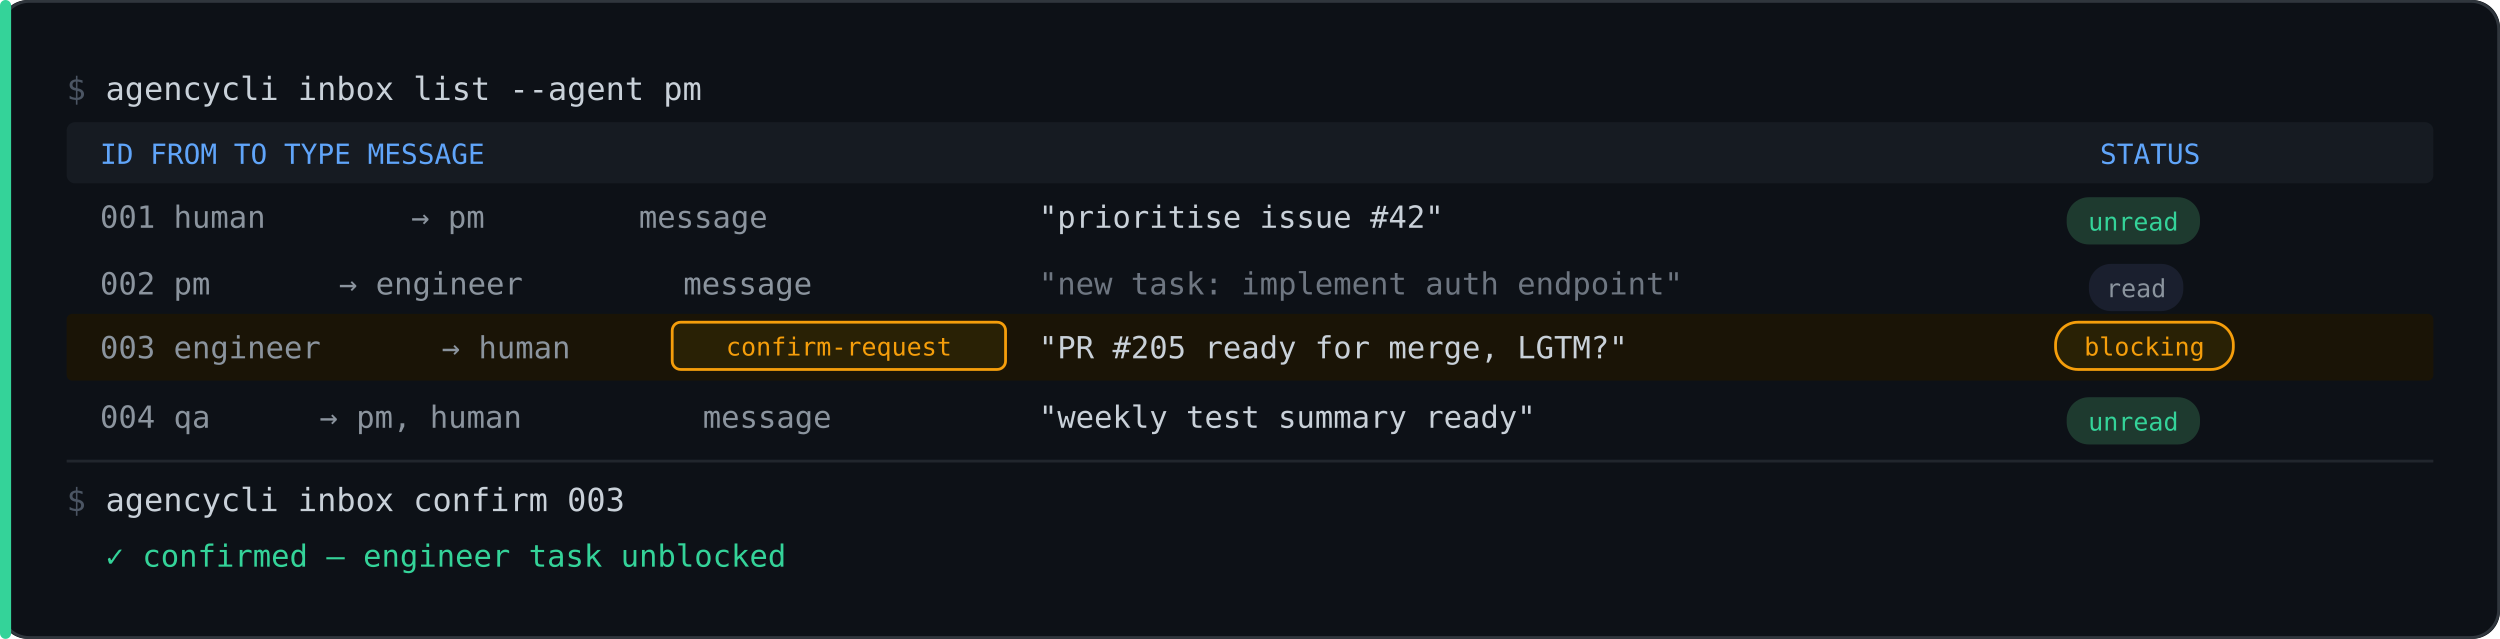
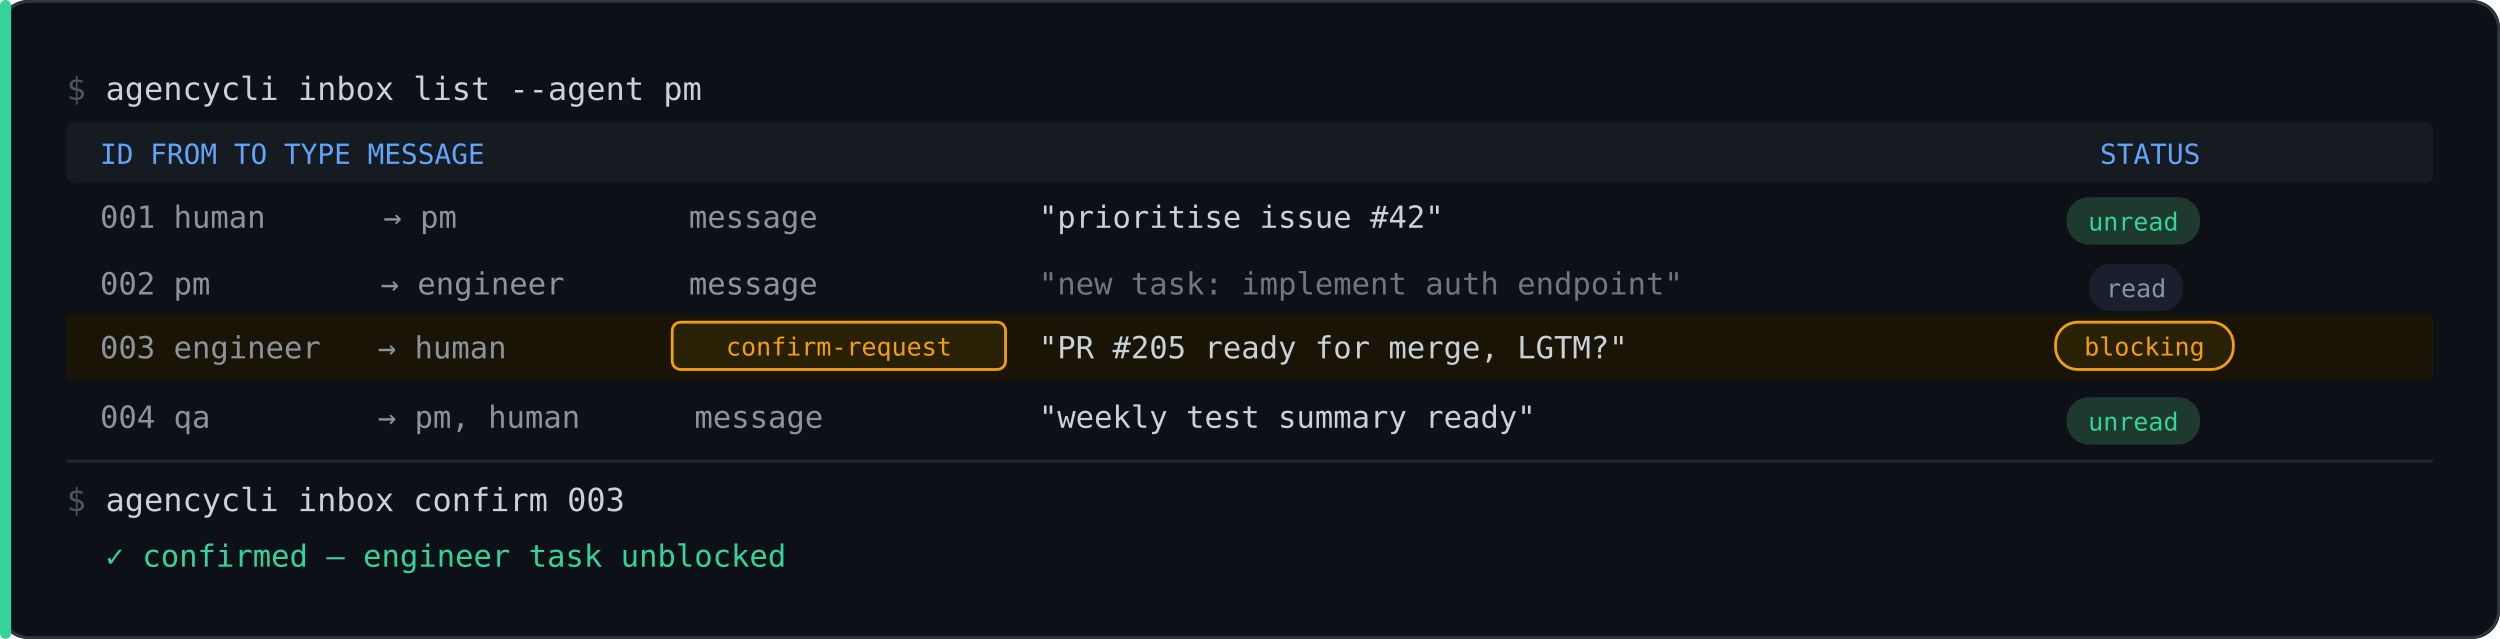
- <svg xmlns="http://www.w3.org/2000/svg" width="900" height="230" viewBox="0 0 900 230" fill="none">
-   <rect width="900" height="230" fill="#0d1117" rx="10" />
-   <rect x="0.5" y="0.5" width="899" height="229" fill="none" stroke="#30363d" stroke-width="1" rx="10" />
-   <rect x="0" y="0" width="4" height="230" fill="#34d399" rx="2" />
-   <text x="24" y="36" font-family="'SF Mono',Menlo,monospace" font-size="11.5" fill="#4b5563">$</text>
-   <text x="38" y="36" font-family="'SF Mono',Menlo,monospace" font-size="11.5" fill="#c9d1d9">agencycli inbox list --agent pm</text>
-   <rect x="24" y="44" width="852" height="22" fill="#161b22" rx="3" />
-   <text x="36" y="59" font-family="'SF Mono',Menlo,monospace" font-size="10" fill="#60a5fa">  ID    FROM            TO              TYPE              MESSAGE</text>
-   <text x="756" y="59" font-family="'SF Mono',Menlo,monospace" font-size="10" fill="#60a5fa">STATUS</text>
-   <text x="36" y="82" font-family="'SF Mono',Menlo,monospace" font-size="11" fill="#8b949e">  001   human</text>
-   <text x="148" y="82" font-family="'SF Mono',Menlo,monospace" font-size="11" fill="#8b949e">→ pm</text>
-   <text x="230" y="82" font-family="'SF Mono',Menlo,monospace" font-size="11" fill="#8b949e">           message</text>
-   <text x="374" y="82" font-family="'SF Mono',Menlo,monospace" font-size="11" fill="#c9d1d9">         "prioritise issue #42"</text>
-   <rect x="744" y="71" width="48" height="17" fill="#1e3a2f" rx="8" />
-   <text x="768" y="83" font-family="'SF Mono',Menlo,monospace" font-size="9" fill="#34d399" text-anchor="middle">unread</text>
-   <text x="36" y="106" font-family="'SF Mono',Menlo,monospace" font-size="11" fill="#8b949e">  002   pm</text>
-   <text x="122" y="106" font-family="'SF Mono',Menlo,monospace" font-size="11" fill="#8b949e">     → engineer</text>
-   <text x="246" y="106" font-family="'SF Mono',Menlo,monospace" font-size="11" fill="#8b949e">      message</text>
-   <text x="374" y="106" font-family="'SF Mono',Menlo,monospace" font-size="11" fill="#6e7681">         "new task: implement auth endpoint"</text>
-   <rect x="752" y="95" width="34" height="17" fill="#1a1f2e" rx="8" />
-   <text x="769" y="107" font-family="'SF Mono',Menlo,monospace" font-size="9" fill="#8b949e" text-anchor="middle">read</text>
-   <rect x="24" y="113" width="852" height="24" fill="#1a1406" rx="2" />
-   <text x="36" y="129" font-family="'SF Mono',Menlo,monospace" font-size="11" fill="#8b949e">  003   engineer</text>
-   <text x="159" y="129" font-family="'SF Mono',Menlo,monospace" font-size="11" fill="#8b949e">→ human</text>
-   <rect x="242" y="116" width="120" height="17" fill="#292105" stroke="#f59e0b" stroke-width="1" rx="3" />
-   <text x="302" y="128" font-family="'SF Mono',Menlo,monospace" font-size="9" fill="#f59e0b" text-anchor="middle">confirm-request</text>
-   <text x="374" y="129" font-family="'SF Mono',Menlo,monospace" font-size="11" fill="#c9d1d9">  "PR #205 ready for merge, LGTM?"</text>
-   <rect x="740" y="116" width="64" height="17" fill="#292105" stroke="#f59e0b" stroke-width="1" rx="8" />
-   <text x="772" y="128" font-family="'SF Mono',Menlo,monospace" font-size="9" fill="#f59e0b" text-anchor="middle">blocking</text>
-   <text x="36" y="154" font-family="'SF Mono',Menlo,monospace" font-size="11" fill="#8b949e">  004   qa</text>
-   <text x="115" y="154" font-family="'SF Mono',Menlo,monospace" font-size="11" fill="#8b949e">      → pm, human</text>
-   <text x="253" y="154" font-family="'SF Mono',Menlo,monospace" font-size="11" fill="#8b949e">     message</text>
-   <text x="374" y="154" font-family="'SF Mono',Menlo,monospace" font-size="11" fill="#c9d1d9">         "weekly test summary ready"</text>
-   <rect x="744" y="143" width="48" height="17" fill="#1e3a2f" rx="8" />
-   <text x="768" y="155" font-family="'SF Mono',Menlo,monospace" font-size="9" fill="#34d399" text-anchor="middle">unread</text>
-   <line x1="24" y1="166" x2="876" y2="166" stroke="#21262d" stroke-width="1" />
-   <text x="24" y="184" font-family="'SF Mono',Menlo,monospace" font-size="11.5" fill="#4b5563">$</text>
-   <text x="38" y="184" font-family="'SF Mono',Menlo,monospace" font-size="11.5" fill="#c9d1d9">agencycli inbox confirm 003</text>
-   <text x="38" y="204" font-family="'SF Mono',Menlo,monospace" font-size="11" fill="#34d399">  ✓ confirmed — engineer task unblocked</text>
+ <svg xmlns="http://www.w3.org/2000/svg" width="900" height="230" fill="none">
+   <g>
+     <rect id="svg_1" rx="10" fill="#0d1117" height="230" width="900" />
+     <rect id="svg_2" rx="10" stroke="#30363d" fill="none" height="229" width="899" y="0.5" x="0.5" />
+     <rect id="svg_3" rx="2" fill="#34d399" height="230" width="4" y="0" x="0" />
+     <text id="svg_4" fill="#4b5563" font-size="11.5" font-family="'SF Mono',Menlo,monospace" y="36" x="24">$</text>
+     <text id="svg_5" fill="#c9d1d9" font-size="11.5" font-family="'SF Mono',Menlo,monospace" y="36" x="38">agencycli inbox list --agent pm</text>
+     <rect id="svg_6" rx="3" fill="#161b22" height="22" width="852" y="44" x="24" />
+     <text id="svg_7" fill="#60a5fa" font-size="10" font-family="'SF Mono',Menlo,monospace" y="59" x="36">ID    FROM            TO              TYPE              MESSAGE</text>
+     <text id="svg_8" fill="#60a5fa" font-size="10" font-family="'SF Mono',Menlo,monospace" y="59" x="756">STATUS</text>
+     <text id="svg_9" fill="#8b949e" font-size="11" font-family="'SF Mono',Menlo,monospace" y="82" x="36">001   human</text>
+     <text id="svg_10" fill="#8b949e" font-size="11" font-family="'SF Mono',Menlo,monospace" y="82" x="138">→ pm</text>
+     <text id="svg_11" fill="#8b949e" font-size="11" font-family="'SF Mono',Menlo,monospace" y="82" x="248">message</text>
+     <text id="svg_12" fill="#c9d1d9" font-size="11" font-family="'SF Mono',Menlo,monospace" y="82" x="374">"prioritise issue #42"</text>
+     <rect id="svg_13" rx="8" fill="#1e3a2f" height="17" width="48" y="71" x="744" />
+     <text id="svg_14" text-anchor="middle" fill="#34d399" font-size="9" font-family="'SF Mono',Menlo,monospace" y="83" x="768">unread</text>
+     <text id="svg_15" fill="#8b949e" font-size="11" font-family="'SF Mono',Menlo,monospace" y="106" x="36">002   pm</text>
+     <text id="svg_16" fill="#8b949e" font-size="11" font-family="'SF Mono',Menlo,monospace" y="106" x="137">→ engineer</text>
+     <text id="svg_17" fill="#8b949e" font-size="11" font-family="'SF Mono',Menlo,monospace" y="106" x="248">message</text>
+     <text id="svg_18" fill="#6e7681" font-size="11" font-family="'SF Mono',Menlo,monospace" y="106" x="374">"new task: implement auth endpoint"</text>
+     <rect id="svg_19" rx="8" fill="#1a1f2e" height="17" width="34" y="95" x="752" />
+     <text id="svg_20" text-anchor="middle" fill="#8b949e" font-size="9" font-family="'SF Mono',Menlo,monospace" y="107" x="769">read</text>
+     <rect id="svg_21" rx="2" fill="#1a1406" height="24" width="852" y="113" x="24" />
+     <text id="svg_22" fill="#8b949e" font-size="11" font-family="'SF Mono',Menlo,monospace" y="129" x="36">003   engineer</text>
+     <text id="svg_23" fill="#8b949e" font-size="11" font-family="'SF Mono',Menlo,monospace" y="129" x="136">→ human</text>
+     <rect id="svg_24" rx="3" stroke="#f59e0b" fill="#292105" height="17" width="120" y="116" x="242" />
+     <text id="svg_25" text-anchor="middle" fill="#f59e0b" font-size="9" font-family="'SF Mono',Menlo,monospace" y="128" x="302">confirm-request</text>
+     <text id="svg_26" fill="#c9d1d9" font-size="11" font-family="'SF Mono',Menlo,monospace" y="129" x="374">"PR #205 ready for merge, LGTM?"</text>
+     <rect id="svg_27" rx="8" stroke="#f59e0b" fill="#292105" height="17" width="64" y="116" x="740" />
+     <text id="svg_28" text-anchor="middle" fill="#f59e0b" font-size="9" font-family="'SF Mono',Menlo,monospace" y="128" x="772">blocking</text>
+     <text id="svg_29" fill="#8b949e" font-size="11" font-family="'SF Mono',Menlo,monospace" y="154" x="36">004   qa</text>
+     <text id="svg_30" fill="#8b949e" font-size="11" font-family="'SF Mono',Menlo,monospace" y="154" x="136">→ pm, human</text>
+     <text id="svg_31" fill="#8b949e" font-size="11" font-family="'SF Mono',Menlo,monospace" y="154" x="250">message</text>
+     <text id="svg_32" fill="#c9d1d9" font-size="11" font-family="'SF Mono',Menlo,monospace" y="154" x="374">"weekly test summary ready"</text>
+     <rect id="svg_33" rx="8" fill="#1e3a2f" height="17" width="48" y="143" x="744" />
+     <text id="svg_34" text-anchor="middle" fill="#34d399" font-size="9" font-family="'SF Mono',Menlo,monospace" y="155" x="768">unread</text>
+     <line id="svg_35" stroke="#21262d" y2="166" x2="876" y1="166" x1="24" />
+     <text id="svg_36" fill="#4b5563" font-size="11.5" font-family="'SF Mono',Menlo,monospace" y="184" x="24">$</text>
+     <text id="svg_37" fill="#c9d1d9" font-size="11.5" font-family="'SF Mono',Menlo,monospace" y="184" x="38">agencycli inbox confirm 003</text>
+     <text id="svg_38" fill="#34d399" font-size="11" font-family="'SF Mono',Menlo,monospace" y="204" x="38">✓ confirmed — engineer task unblocked</text>
+   </g>
</svg>
